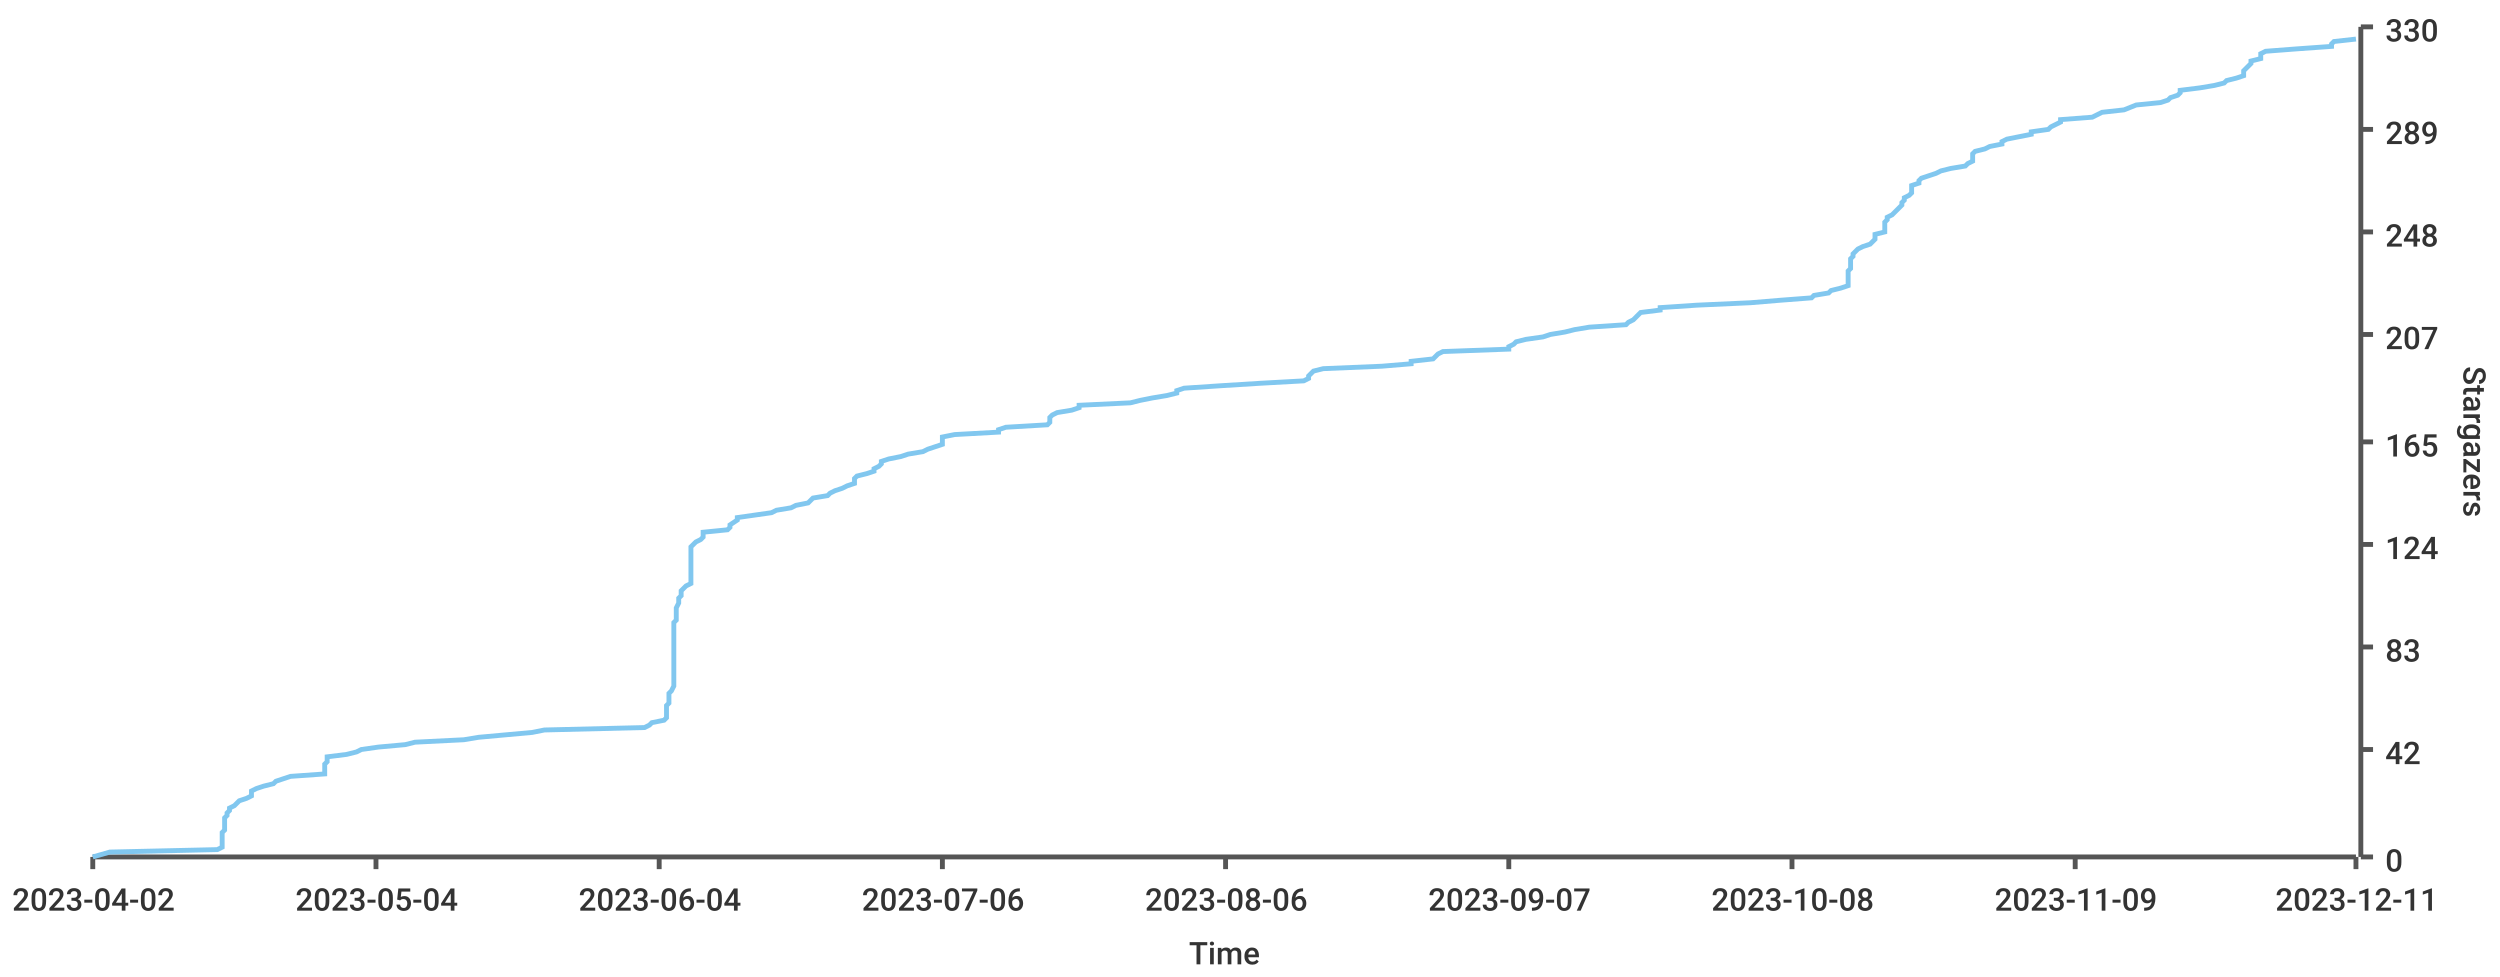
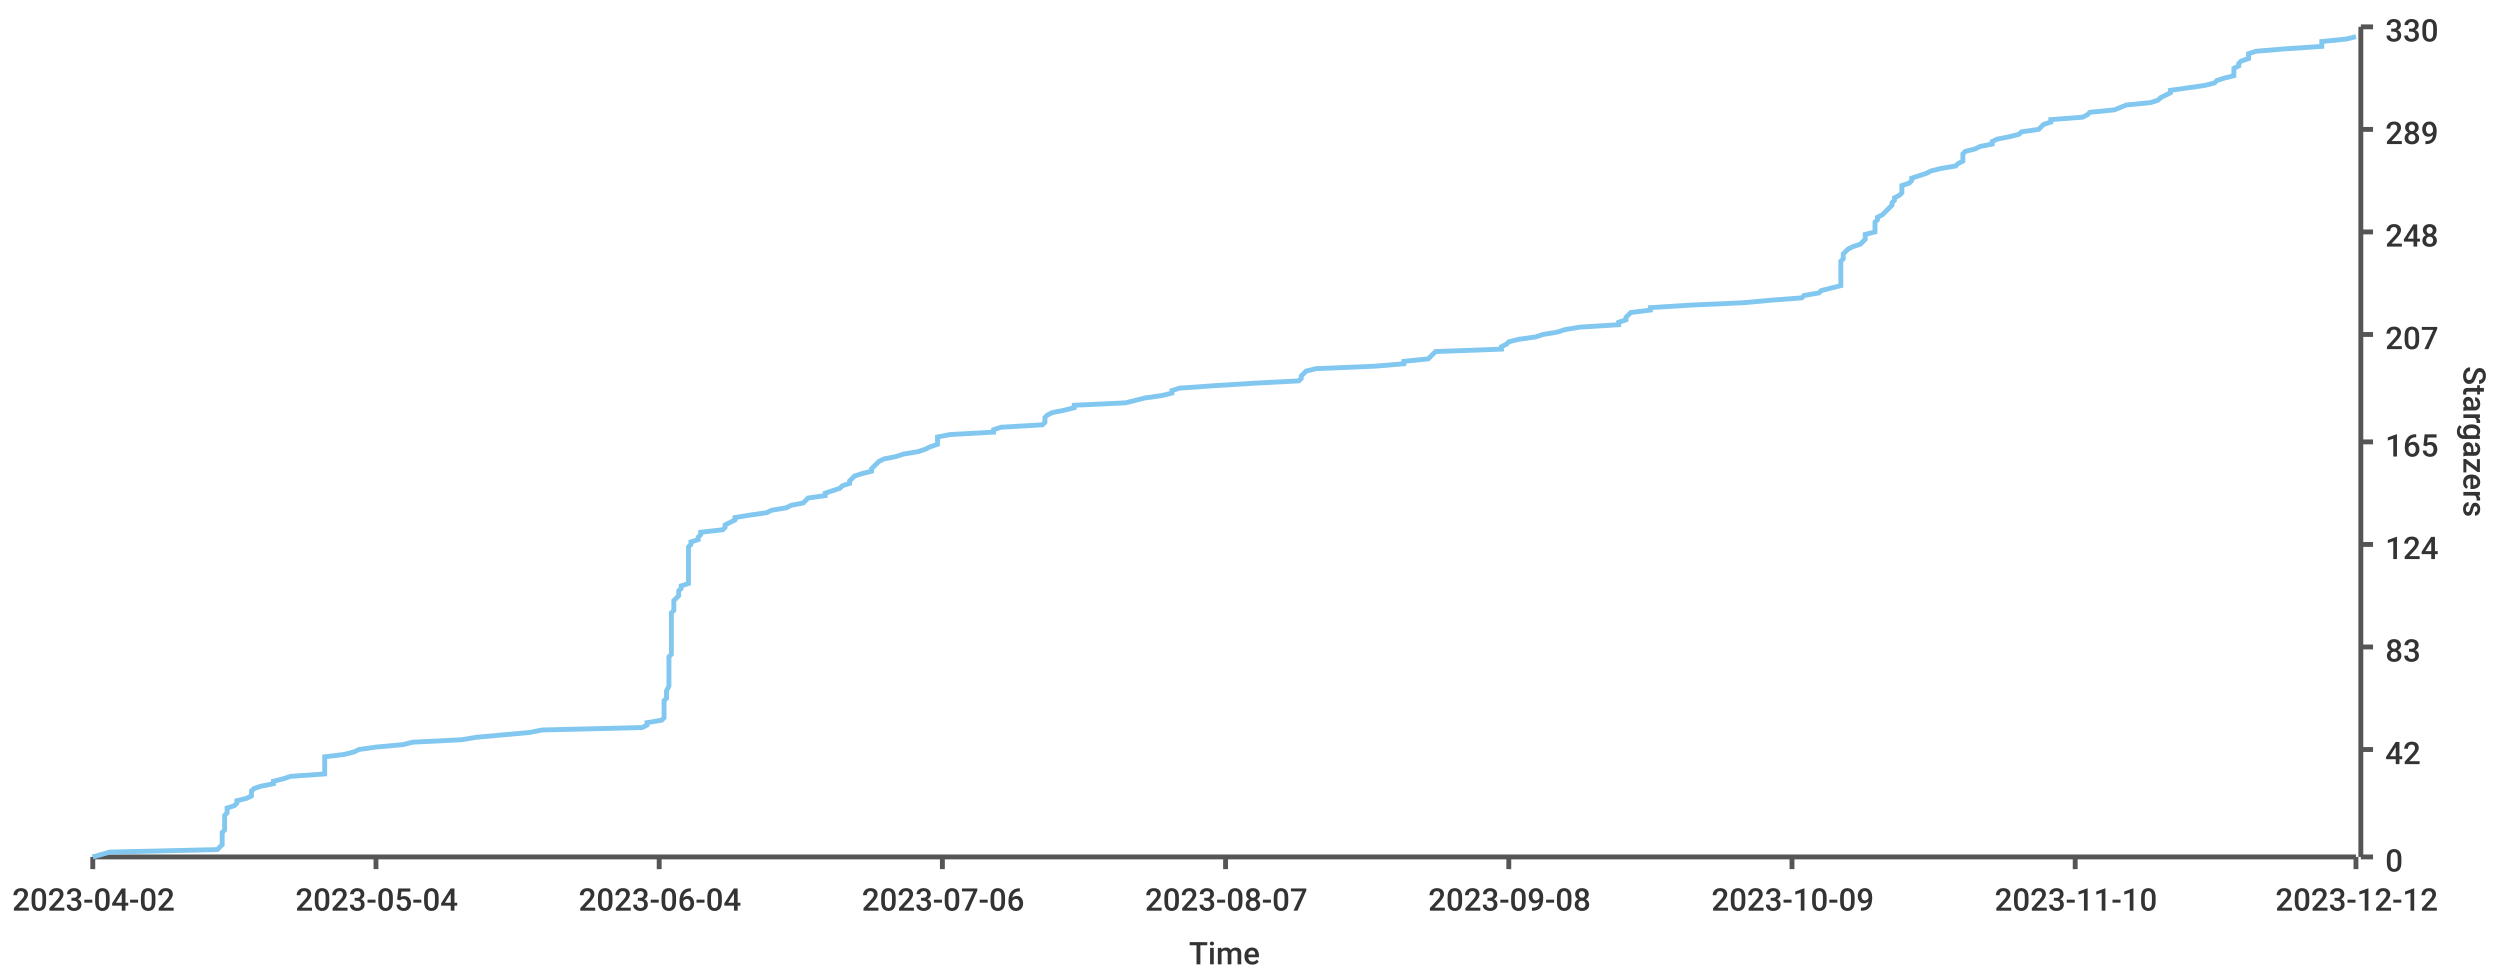
<svg xmlns="http://www.w3.org/2000/svg" width="1024" height="400">\n<path d="M 0 0 L 1024 0 L 1024 400 L 0 400 L 0 0" style="stroke-width:0;stroke:rgba(255,255,255,1.0);fill:rgba(255,255,255,1.0)" />
  <path d="M 38 11 L 965 11 L 965 351 L 38 351 L 38 11" style="stroke-width:0;stroke:rgba(255,255,255,1.0);fill:rgba(255,255,255,1.0)" />
  <path d="M 38 351 L 965 351" style="stroke-width:2;stroke:rgba(85,85,85,1.0);fill:none" />
  <path d="M 38 351 L 38 356" style="stroke-width:2;stroke:rgba(85,85,85,1.0);fill:none" />
  <text x="5" y="373" style="stroke-width:0;stroke:none;fill:rgba(51,51,51,1.0);font-size:12.8px;font-family:'Roboto Medium',sans-serif">2023-04-02</text>
  <path d="M 154 351 L 154 356" style="stroke-width:2;stroke:rgba(85,85,85,1.0);fill:none" />
  <text x="121" y="373" style="stroke-width:0;stroke:none;fill:rgba(51,51,51,1.0);font-size:12.8px;font-family:'Roboto Medium',sans-serif">2023-05-04</text>
  <path d="M 270 351 L 270 356" style="stroke-width:2;stroke:rgba(85,85,85,1.0);fill:none" />
  <text x="237" y="373" style="stroke-width:0;stroke:none;fill:rgba(51,51,51,1.0);font-size:12.8px;font-family:'Roboto Medium',sans-serif">2023-06-04</text>
  <path d="M 386 351 L 386 356" style="stroke-width:2;stroke:rgba(85,85,85,1.0);fill:none" />
  <text x="353" y="373" style="stroke-width:0;stroke:none;fill:rgba(51,51,51,1.0);font-size:12.8px;font-family:'Roboto Medium',sans-serif">2023-07-06</text>
  <path d="M 502 351 L 502 356" style="stroke-width:2;stroke:rgba(85,85,85,1.0);fill:none" />
-   <text x="469" y="373" style="stroke-width:0;stroke:none;fill:rgba(51,51,51,1.0);font-size:12.8px;font-family:'Roboto Medium',sans-serif">2023-08-06</text>
+   <text x="469" y="373" style="stroke-width:0;stroke:none;fill:rgba(51,51,51,1.0);font-size:12.8px;font-family:'Roboto Medium',sans-serif">2023-08-07</text>
  <path d="M 618 351 L 618 356" style="stroke-width:2;stroke:rgba(85,85,85,1.0);fill:none" />
-   <text x="585" y="373" style="stroke-width:0;stroke:none;fill:rgba(51,51,51,1.0);font-size:12.8px;font-family:'Roboto Medium',sans-serif">2023-09-07</text>
+   <text x="585" y="373" style="stroke-width:0;stroke:none;fill:rgba(51,51,51,1.0);font-size:12.8px;font-family:'Roboto Medium',sans-serif">2023-09-08</text>
  <path d="M 734 351 L 734 356" style="stroke-width:2;stroke:rgba(85,85,85,1.0);fill:none" />
-   <text x="701" y="373" style="stroke-width:0;stroke:none;fill:rgba(51,51,51,1.0);font-size:12.8px;font-family:'Roboto Medium',sans-serif">2023-10-08</text>
+   <text x="701" y="373" style="stroke-width:0;stroke:none;fill:rgba(51,51,51,1.0);font-size:12.8px;font-family:'Roboto Medium',sans-serif">2023-10-09</text>
  <path d="M 850 351 L 850 356" style="stroke-width:2;stroke:rgba(85,85,85,1.0);fill:none" />
-   <text x="817" y="373" style="stroke-width:0;stroke:none;fill:rgba(51,51,51,1.0);font-size:12.8px;font-family:'Roboto Medium',sans-serif">2023-11-09</text>
+   <text x="817" y="373" style="stroke-width:0;stroke:none;fill:rgba(51,51,51,1.0);font-size:12.8px;font-family:'Roboto Medium',sans-serif">2023-11-10</text>
  <path d="M 965 351 L 965 356" style="stroke-width:2;stroke:rgba(85,85,85,1.0);fill:none" />
-   <text x="932" y="373" style="stroke-width:0;stroke:none;fill:rgba(51,51,51,1.0);font-size:12.8px;font-family:'Roboto Medium',sans-serif">2023-12-11</text>
+   <text x="932" y="373" style="stroke-width:0;stroke:none;fill:rgba(51,51,51,1.0);font-size:12.8px;font-family:'Roboto Medium',sans-serif">2023-12-12</text>
  <text x="487" y="395" style="stroke-width:0;stroke:none;fill:rgba(51,51,51,1.0);font-size:12.8px;font-family:'Roboto Medium',sans-serif">Time</text>
  <path d="M 967 351 L 967 11" style="stroke-width:2;stroke:rgba(85,85,85,1.0);fill:none" />
  <path d="M 967 351 L 972 351" style="stroke-width:2;stroke:rgba(85,85,85,1.0);fill:none" />
  <text x="977" y="357" style="stroke-width:0;stroke:none;fill:rgba(51,51,51,1.0);font-size:12.8px;font-family:'Roboto Medium',sans-serif">0</text>
  <path d="M 967 307 L 972 307" style="stroke-width:2;stroke:rgba(85,85,85,1.0);fill:none" />
  <text x="977" y="313" style="stroke-width:0;stroke:none;fill:rgba(51,51,51,1.0);font-size:12.8px;font-family:'Roboto Medium',sans-serif">42</text>
  <path d="M 967 265 L 972 265" style="stroke-width:2;stroke:rgba(85,85,85,1.0);fill:none" />
  <text x="977" y="271" style="stroke-width:0;stroke:none;fill:rgba(51,51,51,1.0);font-size:12.8px;font-family:'Roboto Medium',sans-serif">83</text>
  <path d="M 967 223 L 972 223" style="stroke-width:2;stroke:rgba(85,85,85,1.0);fill:none" />
  <text x="977" y="229" style="stroke-width:0;stroke:none;fill:rgba(51,51,51,1.0);font-size:12.8px;font-family:'Roboto Medium',sans-serif">124</text>
  <path d="M 967 181 L 972 181" style="stroke-width:2;stroke:rgba(85,85,85,1.0);fill:none" />
  <text x="977" y="187" style="stroke-width:0;stroke:none;fill:rgba(51,51,51,1.0);font-size:12.8px;font-family:'Roboto Medium',sans-serif">165</text>
  <path d="M 967 137 L 972 137" style="stroke-width:2;stroke:rgba(85,85,85,1.0);fill:none" />
  <text x="977" y="143" style="stroke-width:0;stroke:none;fill:rgba(51,51,51,1.0);font-size:12.8px;font-family:'Roboto Medium',sans-serif">207</text>
  <path d="M 967 95 L 972 95" style="stroke-width:2;stroke:rgba(85,85,85,1.0);fill:none" />
  <text x="977" y="101" style="stroke-width:0;stroke:none;fill:rgba(51,51,51,1.0);font-size:12.8px;font-family:'Roboto Medium',sans-serif">248</text>
  <path d="M 967 53 L 972 53" style="stroke-width:2;stroke:rgba(85,85,85,1.0);fill:none" />
  <text x="977" y="59" style="stroke-width:0;stroke:none;fill:rgba(51,51,51,1.0);font-size:12.8px;font-family:'Roboto Medium',sans-serif">289</text>
  <path d="M 967 11 L 972 11" style="stroke-width:2;stroke:rgba(85,85,85,1.0);fill:none" />
  <text x="977" y="17" style="stroke-width:0;stroke:none;fill:rgba(51,51,51,1.0);font-size:12.8px;font-family:'Roboto Medium',sans-serif">330</text>
  <text x="1009" y="150" style="stroke-width:0;stroke:none;fill:rgba(51,51,51,1.0);font-size:12.8px;font-family:'Roboto Medium',sans-serif" transform="rotate(90.00,1009,150)">Stargazers</text>
-   <path d="M 38 351 L 45 349 L 89 348 L 91 347 L 91 346 L 91 345 L 91 344 L 91 343 L 91 342 L 91 341 L 92 340 L 92 339 L 92 338 L 92 337 L 92 336 L 92 335 L 93 334 L 93 333 L 94 332 L 94 331 L 96 330 L 97 329 L 98 328 L 101 327 L 103 326 L 103 325 L 103 324 L 105 323 L 108 322 L 112 321 L 113 320 L 116 319 L 119 318 L 133 317 L 133 315 L 133 314 L 133 313 L 134 312 L 134 311 L 134 310 L 142 309 L 146 308 L 148 307 L 155 306 L 166 305 L 170 304 L 190 303 L 196 302 L 207 301 L 218 300 L 223 299 L 264 298 L 266 297 L 267 296 L 272 295 L 273 294 L 273 293 L 273 292 L 273 291 L 273 290 L 273 289 L 274 288 L 274 287 L 274 286 L 274 285 L 274 284 L 275 283 L 276 281 L 276 280 L 276 279 L 276 278 L 276 277 L 276 276 L 276 275 L 276 274 L 276 273 L 276 272 L 276 271 L 276 270 L 276 269 L 276 268 L 276 267 L 276 266 L 276 265 L 276 264 L 276 263 L 276 262 L 276 261 L 276 260 L 276 259 L 276 258 L 276 257 L 276 256 L 276 255 L 277 254 L 277 253 L 277 252 L 277 251 L 277 250 L 277 249 L 278 247 L 278 246 L 278 245 L 279 244 L 279 243 L 279 242 L 280 241 L 281 240 L 283 239 L 283 238 L 283 237 L 283 236 L 283 235 L 283 234 L 283 233 L 283 232 L 283 231 L 283 230 L 283 229 L 283 228 L 283 227 L 283 226 L 283 225 L 283 224 L 284 223 L 285 222 L 287 221 L 288 220 L 288 219 L 288 218 L 298 217 L 299 216 L 299 215 L 302 213 L 302 212 L 309 211 L 316 210 L 318 209 L 324 208 L 326 207 L 331 206 L 332 205 L 333 204 L 339 203 L 340 202 L 342 201 L 345 200 L 347 199 L 350 198 L 350 197 L 350 196 L 351 195 L 355 194 L 358 193 L 358 192 L 360 191 L 361 190 L 361 189 L 364 188 L 369 187 L 372 186 L 378 185 L 380 184 L 383 183 L 386 182 L 386 181 L 386 179 L 391 178 L 409 177 L 409 176 L 412 175 L 429 174 L 430 173 L 430 172 L 430 171 L 431 170 L 433 169 L 439 168 L 442 167 L 442 166 L 463 165 L 467 164 L 472 163 L 478 162 L 482 161 L 482 160 L 485 159 L 500 158 L 516 157 L 534 156 L 536 155 L 536 154 L 537 153 L 538 152 L 542 151 L 566 150 L 578 149 L 578 148 L 587 147 L 589 145 L 591 144 L 618 143 L 618 142 L 620 141 L 621 140 L 625 139 L 632 138 L 635 137 L 641 136 L 645 135 L 651 134 L 666 133 L 667 132 L 669 131 L 670 130 L 671 129 L 672 128 L 680 127 L 680 126 L 695 125 L 717 124 L 729 123 L 742 122 L 743 121 L 749 120 L 750 119 L 754 118 L 757 117 L 757 116 L 757 115 L 757 114 L 757 113 L 757 111 L 758 110 L 758 109 L 758 108 L 758 107 L 758 106 L 759 105 L 759 104 L 760 103 L 761 102 L 763 101 L 766 100 L 767 99 L 768 98 L 768 97 L 768 96 L 772 95 L 772 94 L 772 93 L 772 92 L 772 91 L 773 90 L 773 89 L 775 88 L 776 87 L 777 86 L 778 85 L 779 84 L 779 83 L 780 82 L 780 81 L 782 80 L 783 79 L 783 77 L 783 76 L 786 75 L 786 74 L 787 73 L 790 72 L 793 71 L 795 70 L 799 69 L 805 68 L 806 67 L 808 66 L 808 65 L 808 64 L 808 63 L 809 62 L 813 61 L 815 60 L 820 59 L 820 58 L 822 57 L 827 56 L 832 55 L 832 54 L 839 53 L 840 52 L 842 51 L 844 50 L 844 49 L 857 48 L 859 47 L 861 46 L 870 45 L 875 43 L 885 42 L 888 41 L 889 40 L 892 39 L 893 38 L 893 37 L 901 36 L 907 35 L 911 34 L 912 33 L 916 32 L 919 31 L 919 30 L 919 29 L 920 28 L 921 27 L 922 26 L 922 25 L 926 24 L 926 23 L 926 22 L 928 21 L 941 20 L 955 19 L 955 18 L 956 17 L 965 16" style="stroke-width:2;stroke:rgba(129,199,239,1.0);fill:none" />
+   <path d="M 38 351 L 45 349 L 89 348 L 90 347 L 91 346 L 91 345 L 91 344 L 91 343 L 91 342 L 91 341 L 92 340 L 92 339 L 92 338 L 92 337 L 92 336 L 92 335 L 92 334 L 93 333 L 93 332 L 93 331 L 96 330 L 97 329 L 97 328 L 101 327 L 103 326 L 103 325 L 103 324 L 104 323 L 107 322 L 112 321 L 112 320 L 116 319 L 119 318 L 133 317 L 133 315 L 133 314 L 133 313 L 133 312 L 133 311 L 133 310 L 141 309 L 145 308 L 147 307 L 154 306 L 165 305 L 169 304 L 189 303 L 195 302 L 206 301 L 217 300 L 222 299 L 263 298 L 265 297 L 265 296 L 271 295 L 272 294 L 272 293 L 272 292 L 272 291 L 272 290 L 272 289 L 272 288 L 272 287 L 273 286 L 273 285 L 273 284 L 273 283 L 274 281 L 274 280 L 274 279 L 274 278 L 274 277 L 274 276 L 274 275 L 274 274 L 274 273 L 274 272 L 274 271 L 274 270 L 274 269 L 275 268 L 275 267 L 275 266 L 275 265 L 275 264 L 275 263 L 275 262 L 275 261 L 275 260 L 275 259 L 275 258 L 275 257 L 275 256 L 275 255 L 275 254 L 275 253 L 275 252 L 275 251 L 276 250 L 276 249 L 276 247 L 276 246 L 277 245 L 278 244 L 278 243 L 278 242 L 279 241 L 279 240 L 282 239 L 282 238 L 282 237 L 282 236 L 282 235 L 282 234 L 282 233 L 282 232 L 282 231 L 282 230 L 282 229 L 282 228 L 282 227 L 282 226 L 282 225 L 282 224 L 283 223 L 283 222 L 286 221 L 286 220 L 287 219 L 287 218 L 296 217 L 297 216 L 297 215 L 301 213 L 301 212 L 307 211 L 314 210 L 316 209 L 322 208 L 324 207 L 329 206 L 330 205 L 331 204 L 338 203 L 338 202 L 341 201 L 344 200 L 345 199 L 348 198 L 348 197 L 349 196 L 350 195 L 353 194 L 357 193 L 357 192 L 358 191 L 359 190 L 360 189 L 362 188 L 367 187 L 370 186 L 376 185 L 379 184 L 381 183 L 384 182 L 384 181 L 384 179 L 389 178 L 407 177 L 407 176 L 410 175 L 427 174 L 428 173 L 428 172 L 428 171 L 429 170 L 431 169 L 436 168 L 440 167 L 440 166 L 461 165 L 465 164 L 469 163 L 476 162 L 480 161 L 480 160 L 483 159 L 497 158 L 513 157 L 532 156 L 533 155 L 533 154 L 534 153 L 535 152 L 539 151 L 563 150 L 575 149 L 575 148 L 585 147 L 587 145 L 588 144 L 615 143 L 615 142 L 617 141 L 618 140 L 622 139 L 629 138 L 632 137 L 638 136 L 641 135 L 647 134 L 663 133 L 663 132 L 666 131 L 666 130 L 667 129 L 668 128 L 676 127 L 676 126 L 692 125 L 714 124 L 725 123 L 738 122 L 739 121 L 745 120 L 746 119 L 750 118 L 754 117 L 754 116 L 754 115 L 754 114 L 754 113 L 754 111 L 754 110 L 754 109 L 754 108 L 754 107 L 755 106 L 755 105 L 755 104 L 756 103 L 757 102 L 759 101 L 762 100 L 763 99 L 764 98 L 764 97 L 764 96 L 768 95 L 768 94 L 768 93 L 768 92 L 768 91 L 769 90 L 769 89 L 771 88 L 772 87 L 773 86 L 774 85 L 775 84 L 775 83 L 776 82 L 776 81 L 778 80 L 779 79 L 779 77 L 779 76 L 782 75 L 783 74 L 783 73 L 786 72 L 789 71 L 791 70 L 795 69 L 801 68 L 802 67 L 804 66 L 804 65 L 804 64 L 804 63 L 805 62 L 809 61 L 811 60 L 816 59 L 816 58 L 818 57 L 823 56 L 827 55 L 828 54 L 835 53 L 836 52 L 837 51 L 840 50 L 840 49 L 853 48 L 855 47 L 856 46 L 866 45 L 871 43 L 881 42 L 884 41 L 885 40 L 887 39 L 889 38 L 889 37 L 896 36 L 903 35 L 907 34 L 908 33 L 911 32 L 915 31 L 915 30 L 915 29 L 915 28 L 917 27 L 917 26 L 918 25 L 921 24 L 921 23 L 921 22 L 924 21 L 936 20 L 951 19 L 951 18 L 951 17 L 961 16 L 965 15" style="stroke-width:2;stroke:rgba(129,199,239,1.0);fill:none" />
</svg>
